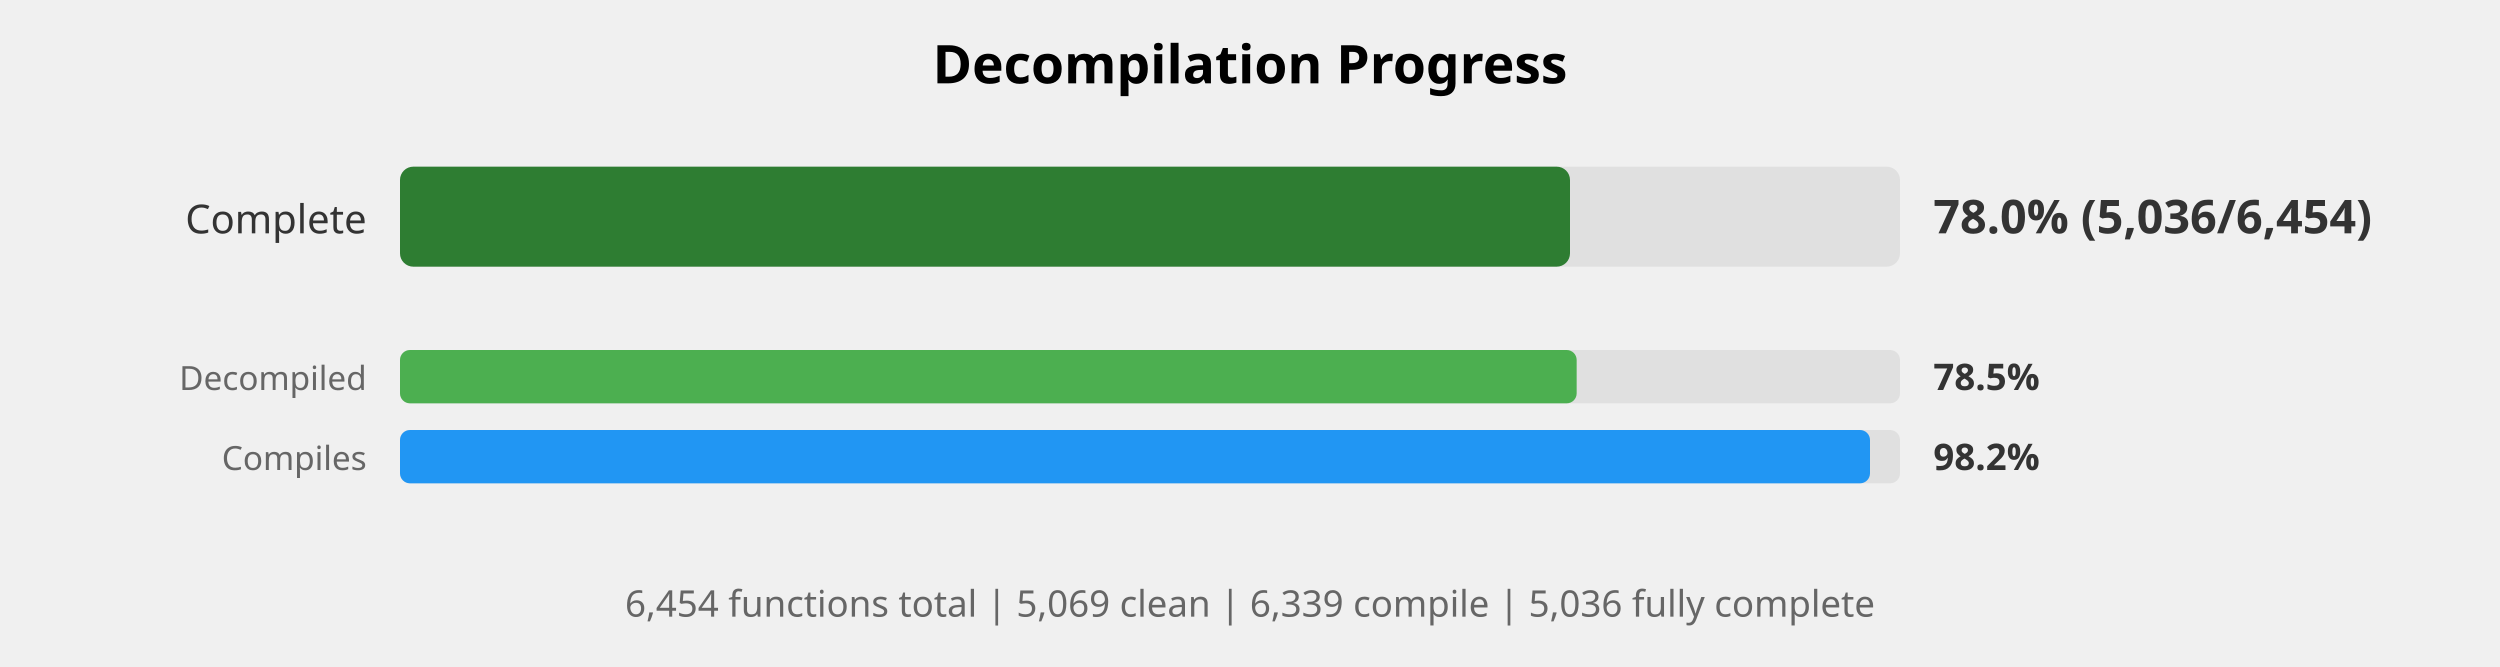
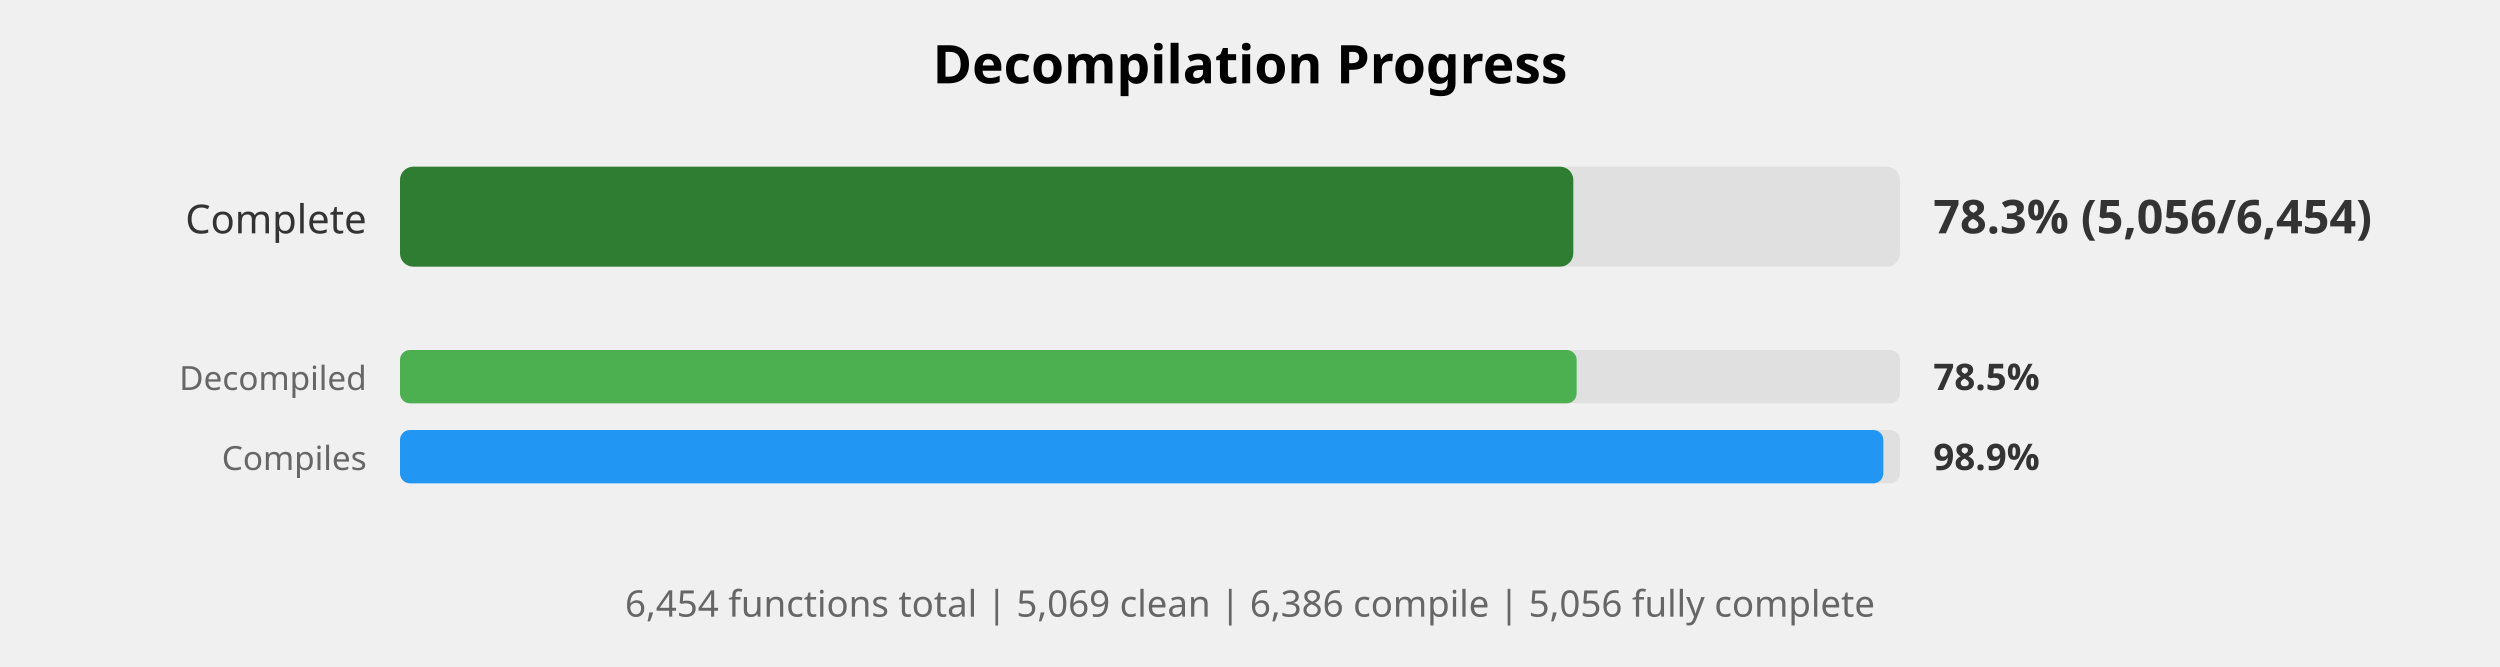
<svg xmlns="http://www.w3.org/2000/svg" width="750" height="200" viewBox="0 0 750 200">
  <style>
    .title { font: bold 16px sans-serif; }
    .label { font: 12px sans-serif; fill: #333; }
    .small-label { font: 10px sans-serif; fill: #666; }
    .percent { font: bold 14px sans-serif; fill: #333; }
    .small-percent { font: bold 11px sans-serif; fill: #333; }
    .summary { font: 11px sans-serif; fill: #666; }
  </style>
  <rect width="100%%" height="100%%" fill="white" />
  <text x="375" y="25" class="title" text-anchor="middle">Decompilation Progress</text>
  <text x="110" y="70" class="label" text-anchor="end">Complete</text>
  <rect x="120" y="50" width="450" height="30" fill="#E0E0E0" rx="4" />
-   <rect x="120" y="50" width="351" height="30" fill="#2E7D32" rx="4" />
-   <text x="580" y="70" class="percent">78.0% (5,036/6,454)</text>
+   <rect x="120" y="50" width="352" height="30" fill="#2E7D32" rx="4" />
+   <text x="580" y="70" class="percent">78.3% (5,056/6,454)</text>
  <text x="110" y="117" class="small-label" text-anchor="end">Decompiled</text>
  <rect x="120" y="105" width="450" height="16" fill="#E0E0E0" rx="3" />
  <rect x="120" y="105" width="353" height="16" fill="#4CAF50" rx="3" />
  <text x="580" y="117" class="small-percent">78.5%</text>
  <text x="110" y="141" class="small-label" text-anchor="end">Compiles</text>
  <rect x="120" y="129" width="450" height="16" fill="#E0E0E0" rx="3" />
-   <rect x="120" y="129" width="441" height="16" fill="#2196F3" rx="3" />
-   <text x="580" y="141" class="small-percent">98.2%</text>
+   <rect x="120" y="129" width="445" height="16" fill="#2196F3" rx="3" />
+   <text x="580" y="141" class="small-percent">98.9%</text>
  <text x="375" y="185" class="summary" text-anchor="middle">
-     6,454 functions total | 5,069 clean | 6,339 compile | 5,036 fully complete
+     6,454 functions total | 5,069 clean | 6,386 compile | 5,056 fully complete
  </text>
</svg>
